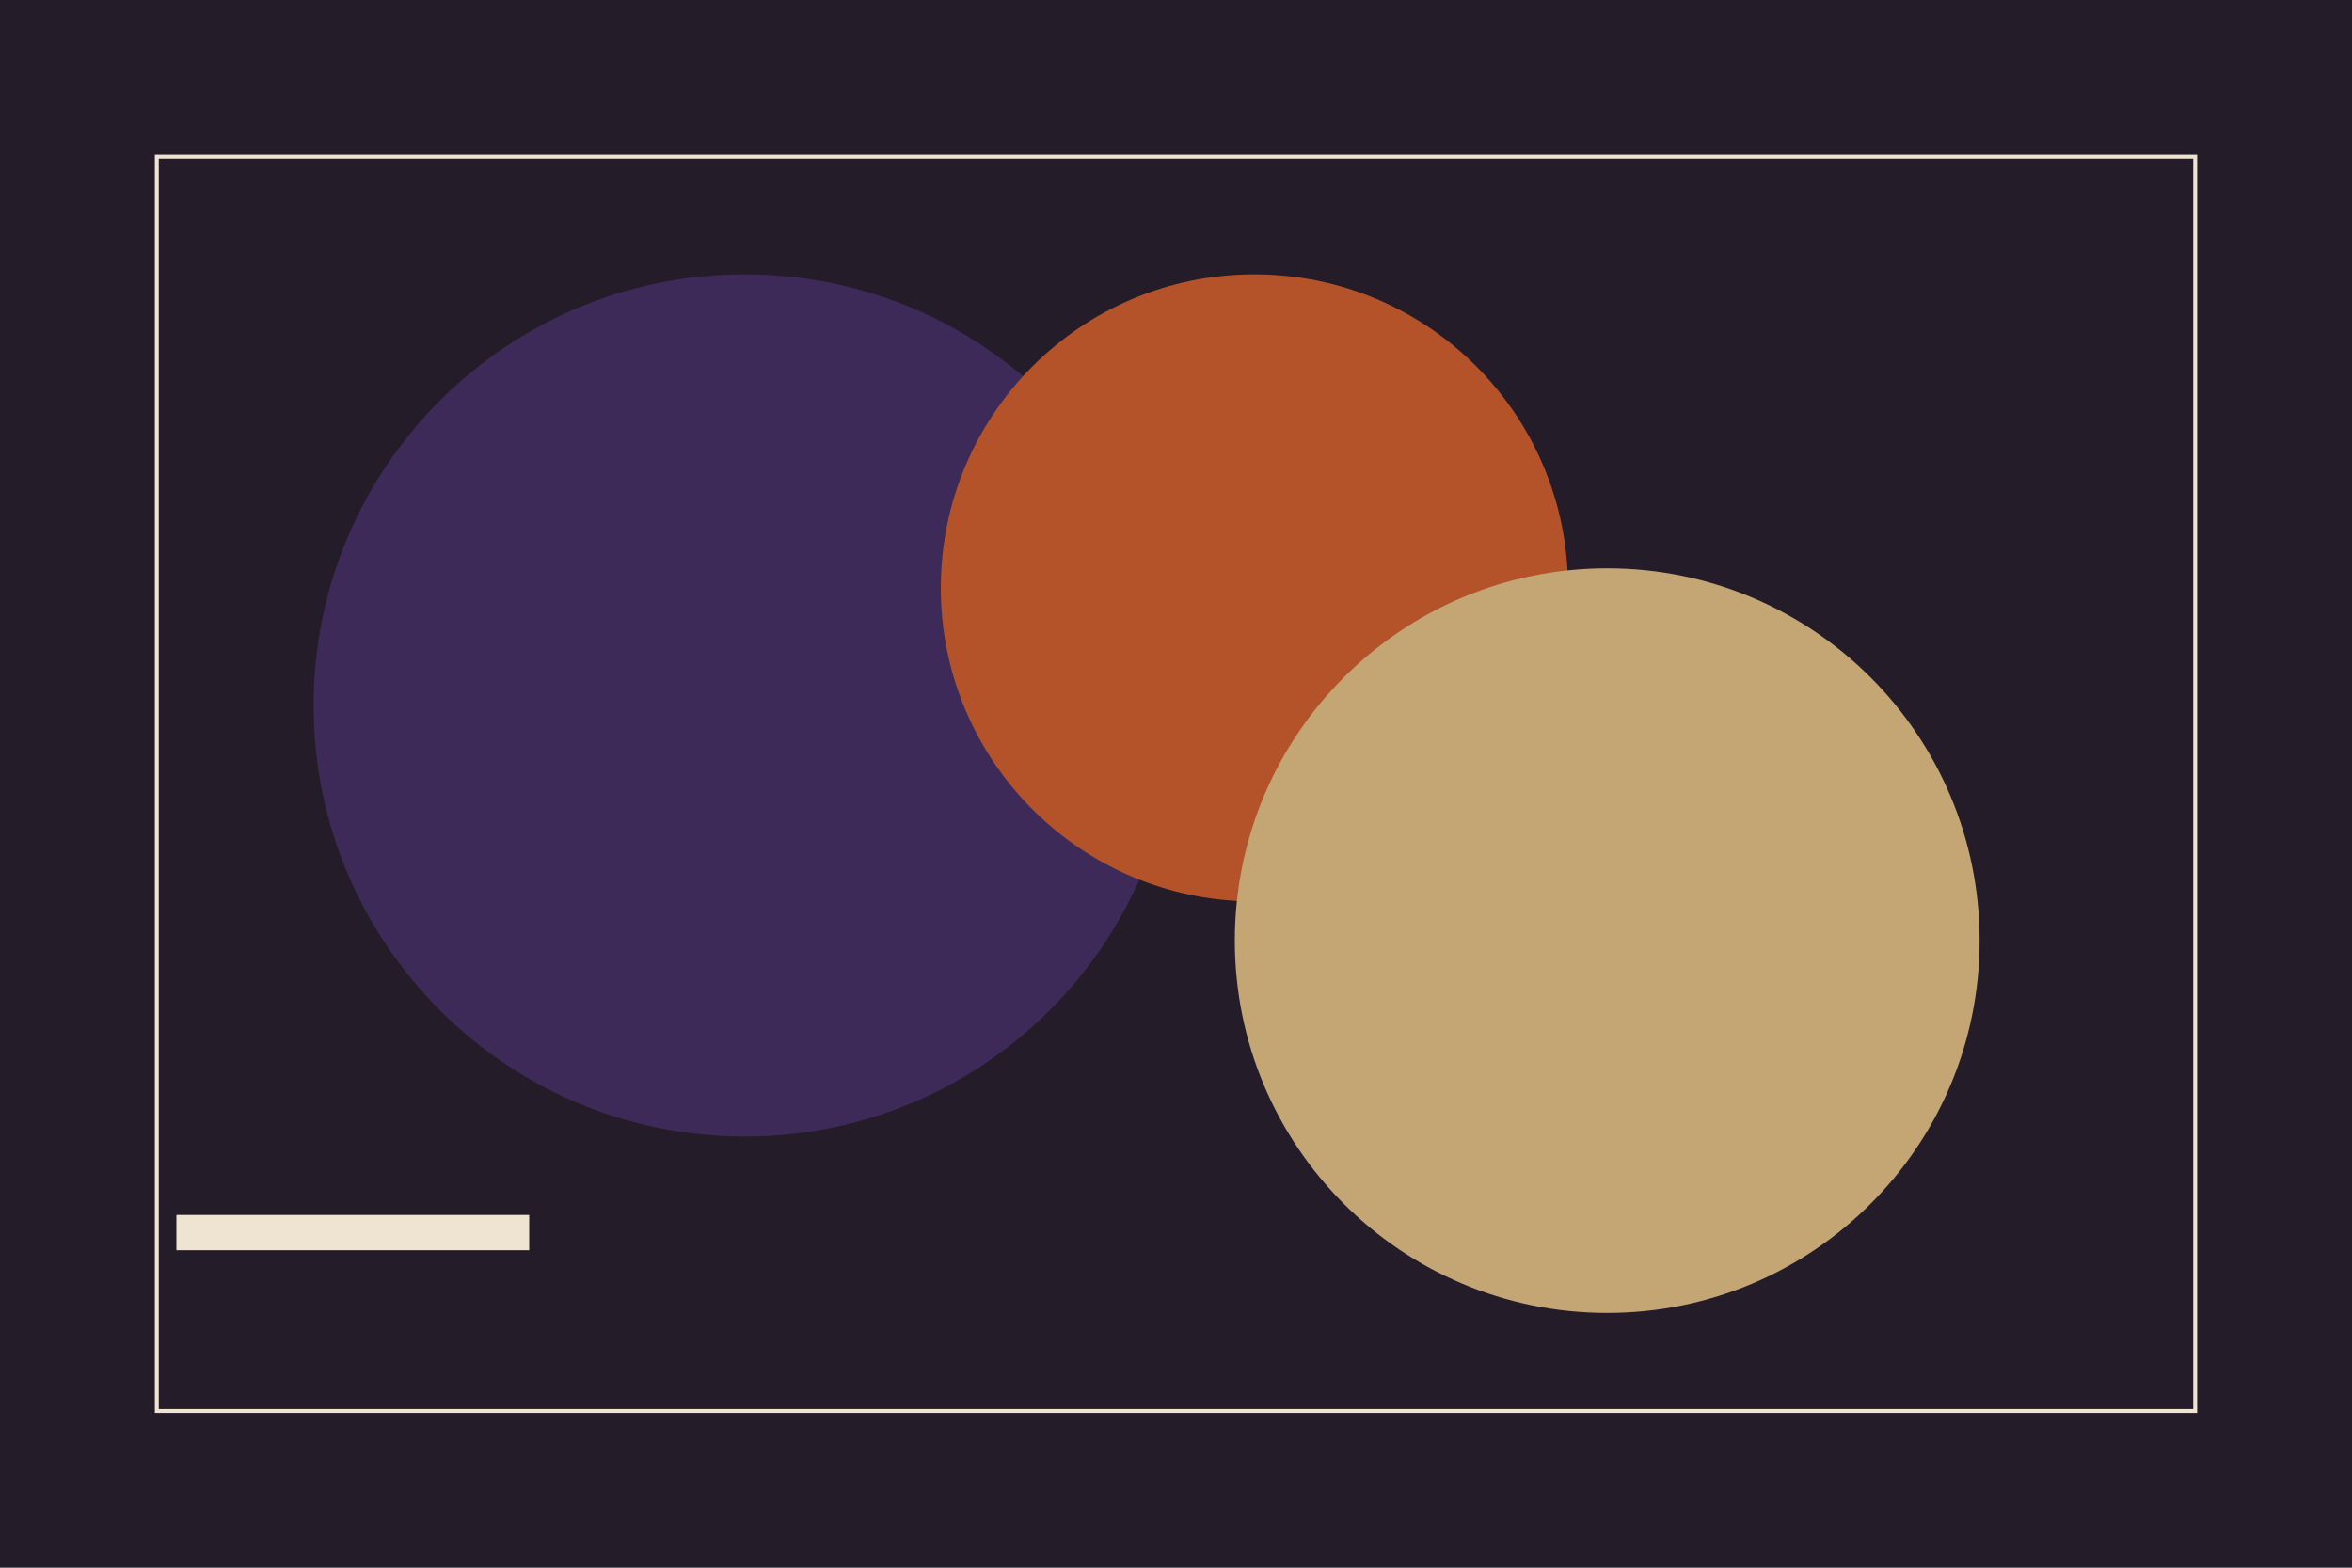
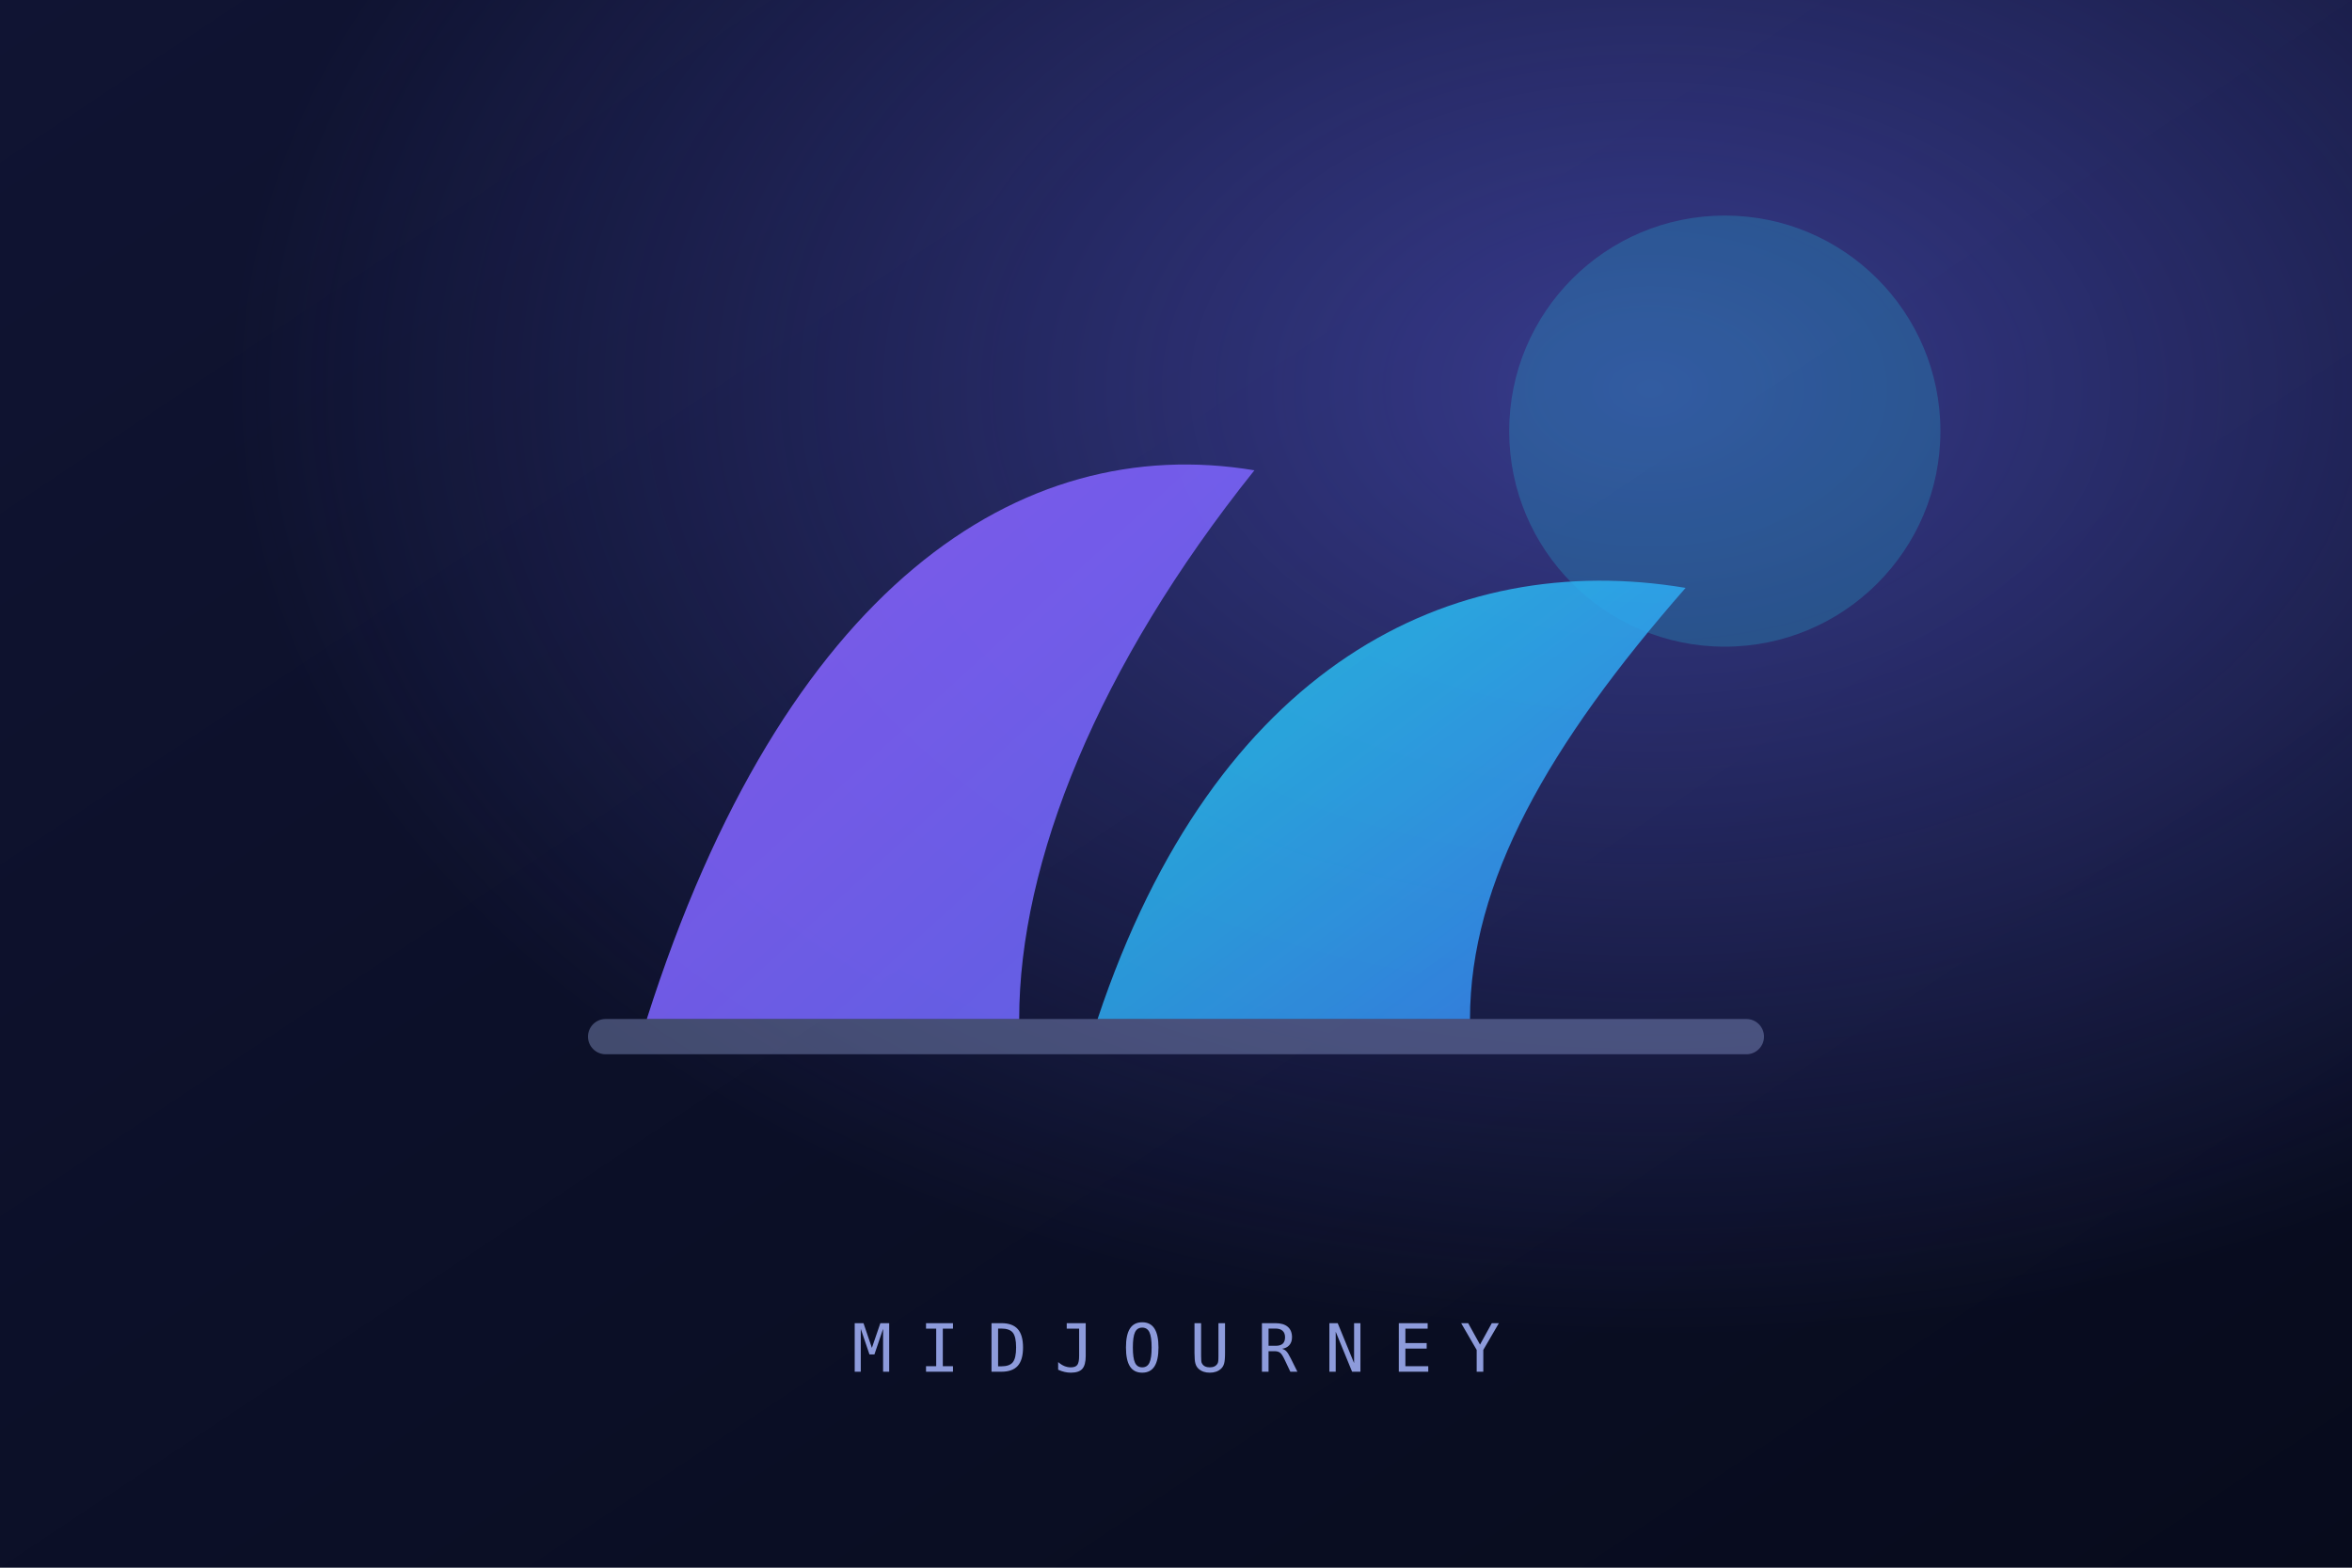
<svg xmlns="http://www.w3.org/2000/svg" viewBox="0 0 1200 800" role="img" aria-label="Midjourney 年卡封面">
-   <rect width="1200" height="800" fill="#241c28" />
-   <circle cx="380" cy="360" r="220" fill="#3d2a58" />
-   <circle cx="640" cy="300" r="160" fill="#b4532a" />
-   <circle cx="820" cy="480" r="190" fill="#c4a574" />
-   <rect x="80" y="80" width="1040" height="640" fill="none" stroke="#efe4d2" stroke-width="2" />
-   <rect x="90" y="620" width="180" height="18" fill="#efe4d2" />
+   <defs>
+     <linearGradient id="bg" x1="0" y1="0" x2="1" y2="1">
+       <stop offset="0" stop-color="#101433" />
+       <stop offset="1" stop-color="#070b1c" />
+     </linearGradient>
+     <linearGradient id="sail1" x1="0" y1="0" x2="1" y2="1">
+       <stop offset="0" stop-color="#8b5cf6" />
+       <stop offset="1" stop-color="#6366f1" />
+     </linearGradient>
+     <linearGradient id="sail2" x1="0" y1="0" x2="1" y2="1">
+       <stop offset="0" stop-color="#22d3ee" />
+       <stop offset="1" stop-color="#3b82f6" />
+     </linearGradient>
+     <radialGradient id="g1" cx=".7" cy=".25" r=".6">
+       <stop offset="0" stop-color="#6366f1" stop-opacity=".5" />
+       <stop offset="1" stop-color="#6366f1" stop-opacity="0" />
+     </radialGradient>
+   </defs>
+   <rect width="1200" height="800" fill="url(#bg)" />
+   <rect width="1200" height="800" fill="url(#g1)" />
+   <circle cx="880" cy="220" r="110" fill="#22d3ee" opacity=".22" />
+   <path d="M330 520 C400 300 520 220 640 240 C560 340 520 440 520 520 Z" fill="url(#sail1)" opacity=".92" />
+   <path d="M560 520 C620 340 740 280 860 300 C790 380 750 450 750 520 Z" fill="url(#sail2)" opacity=".85" />
+   <rect x="300" y="520" width="600" height="18" rx="9" fill="#94a3d8" opacity=".4" />
+   <text x="600" y="700" text-anchor="middle" font-family="Consolas, monospace" font-size="34" letter-spacing="14" fill="#a5b4fc" opacity=".85">MIDJOURNEY</text>
</svg>
